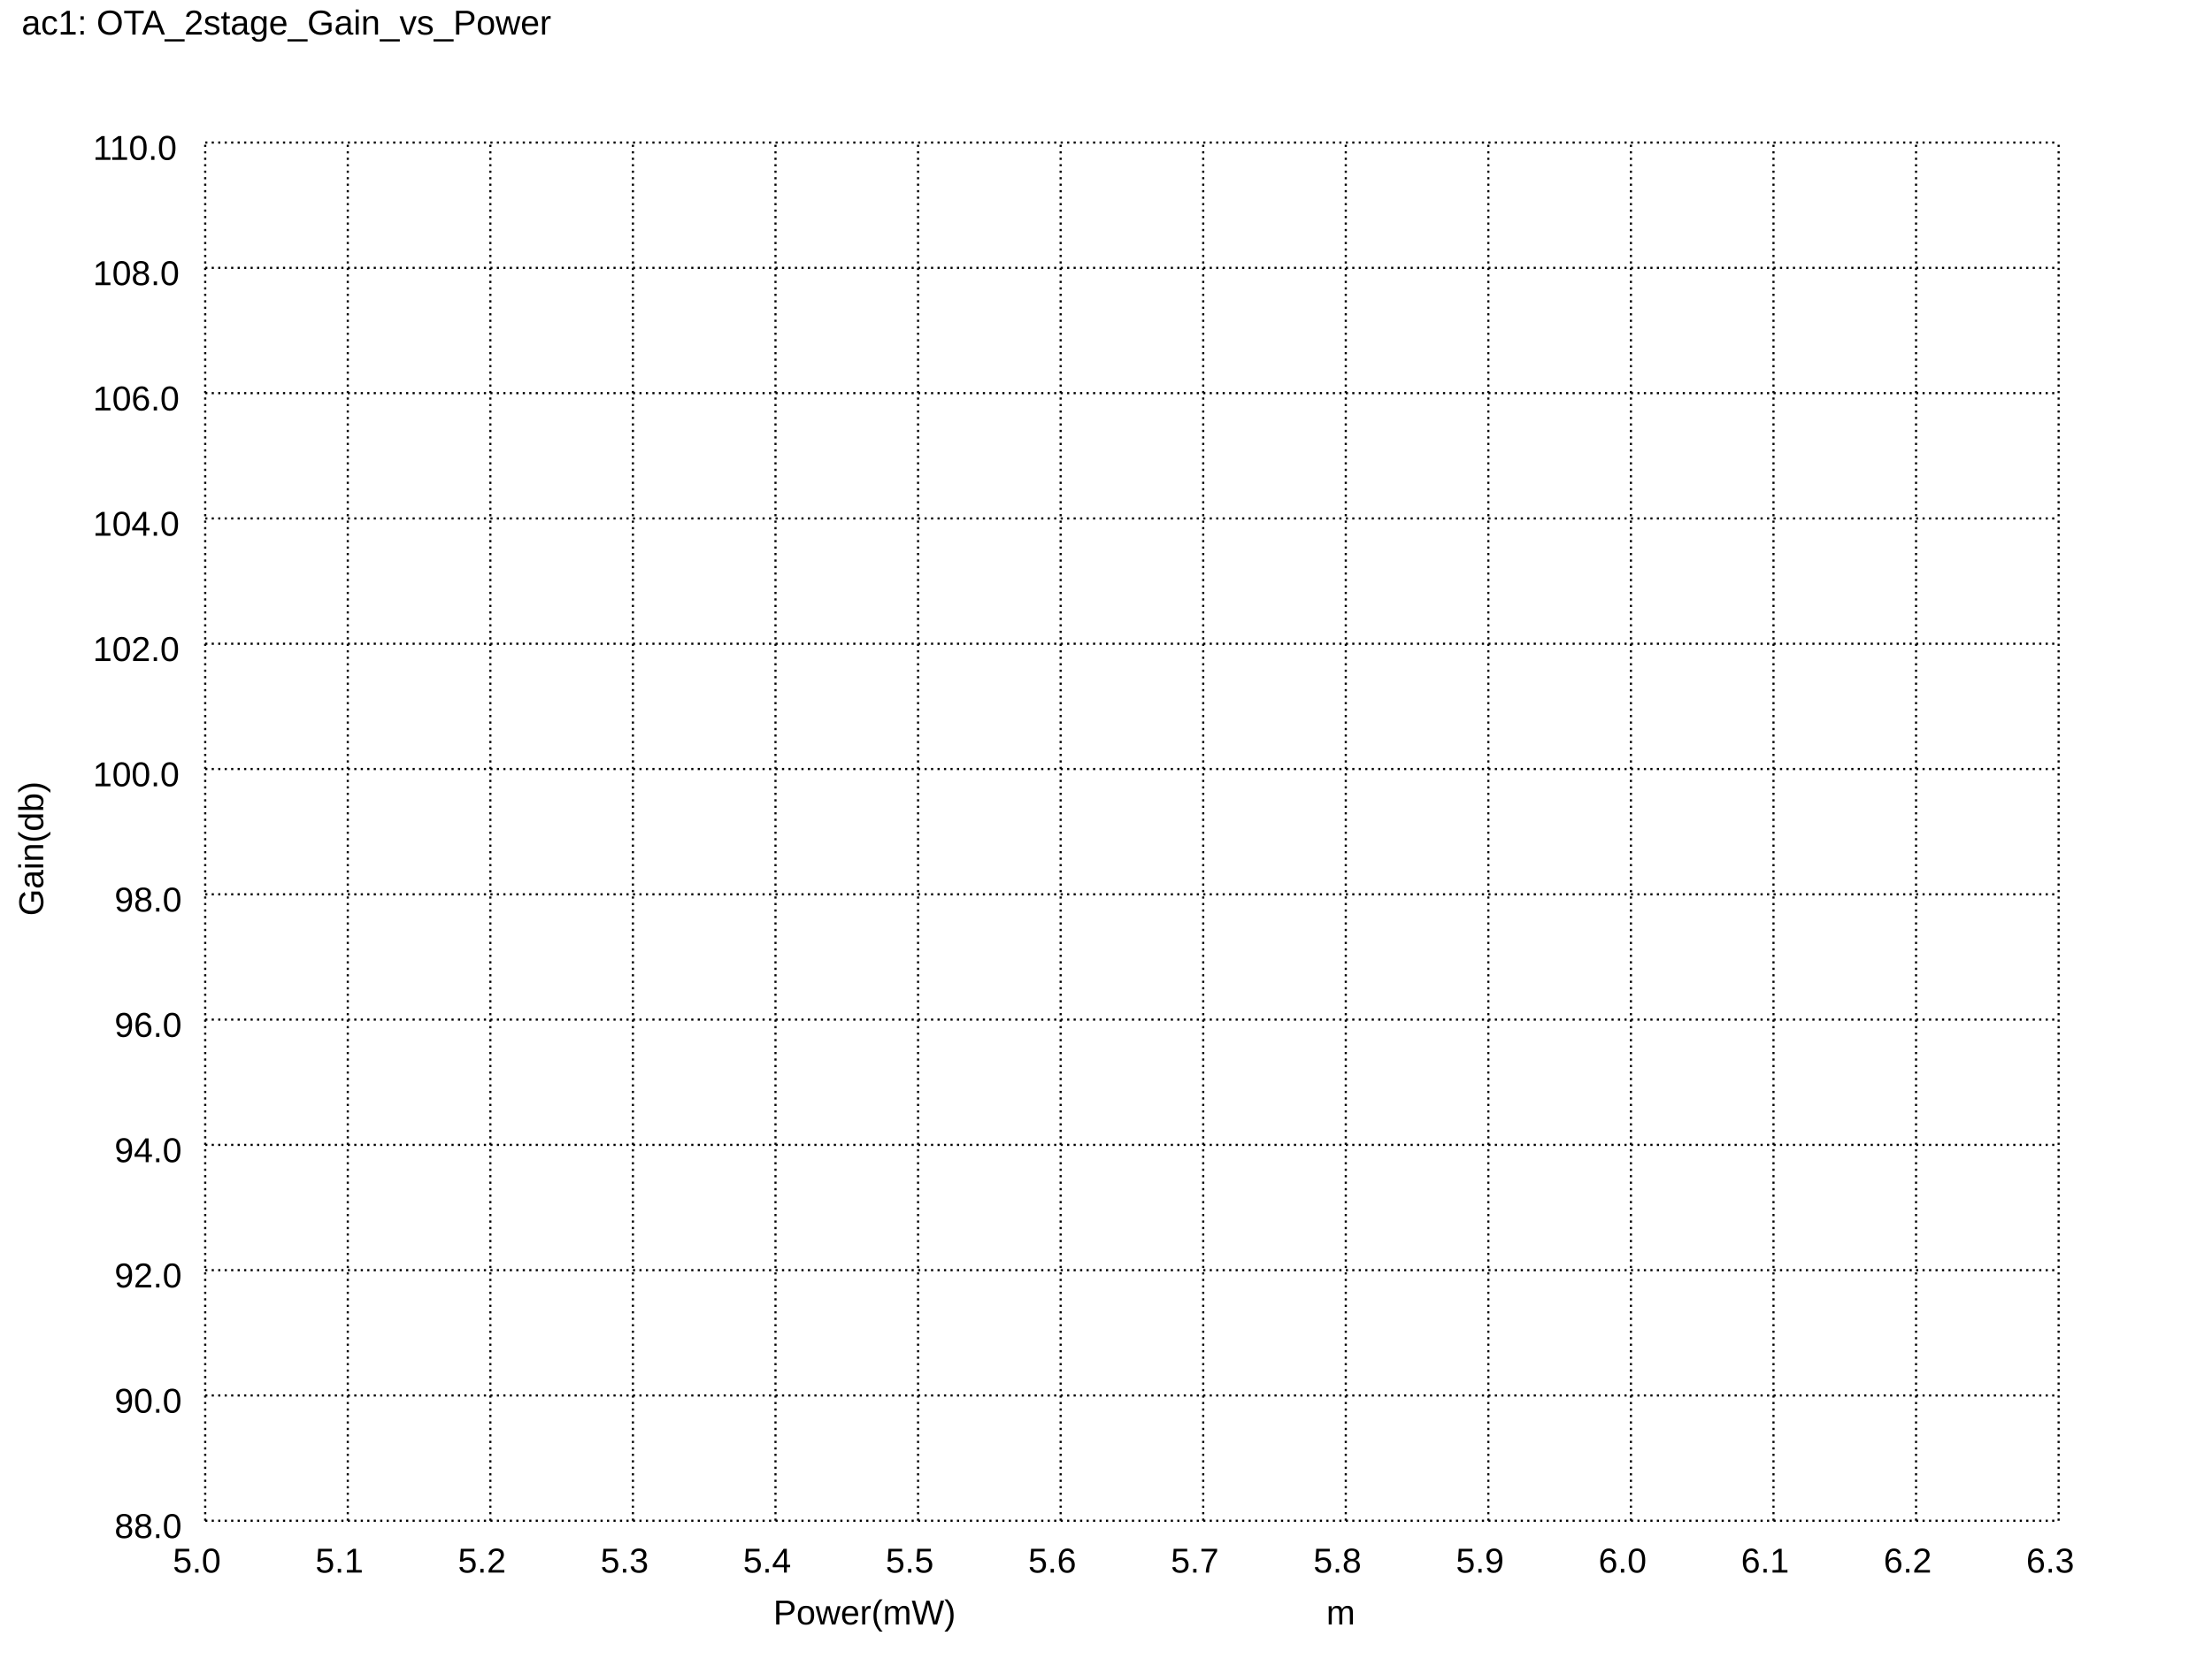
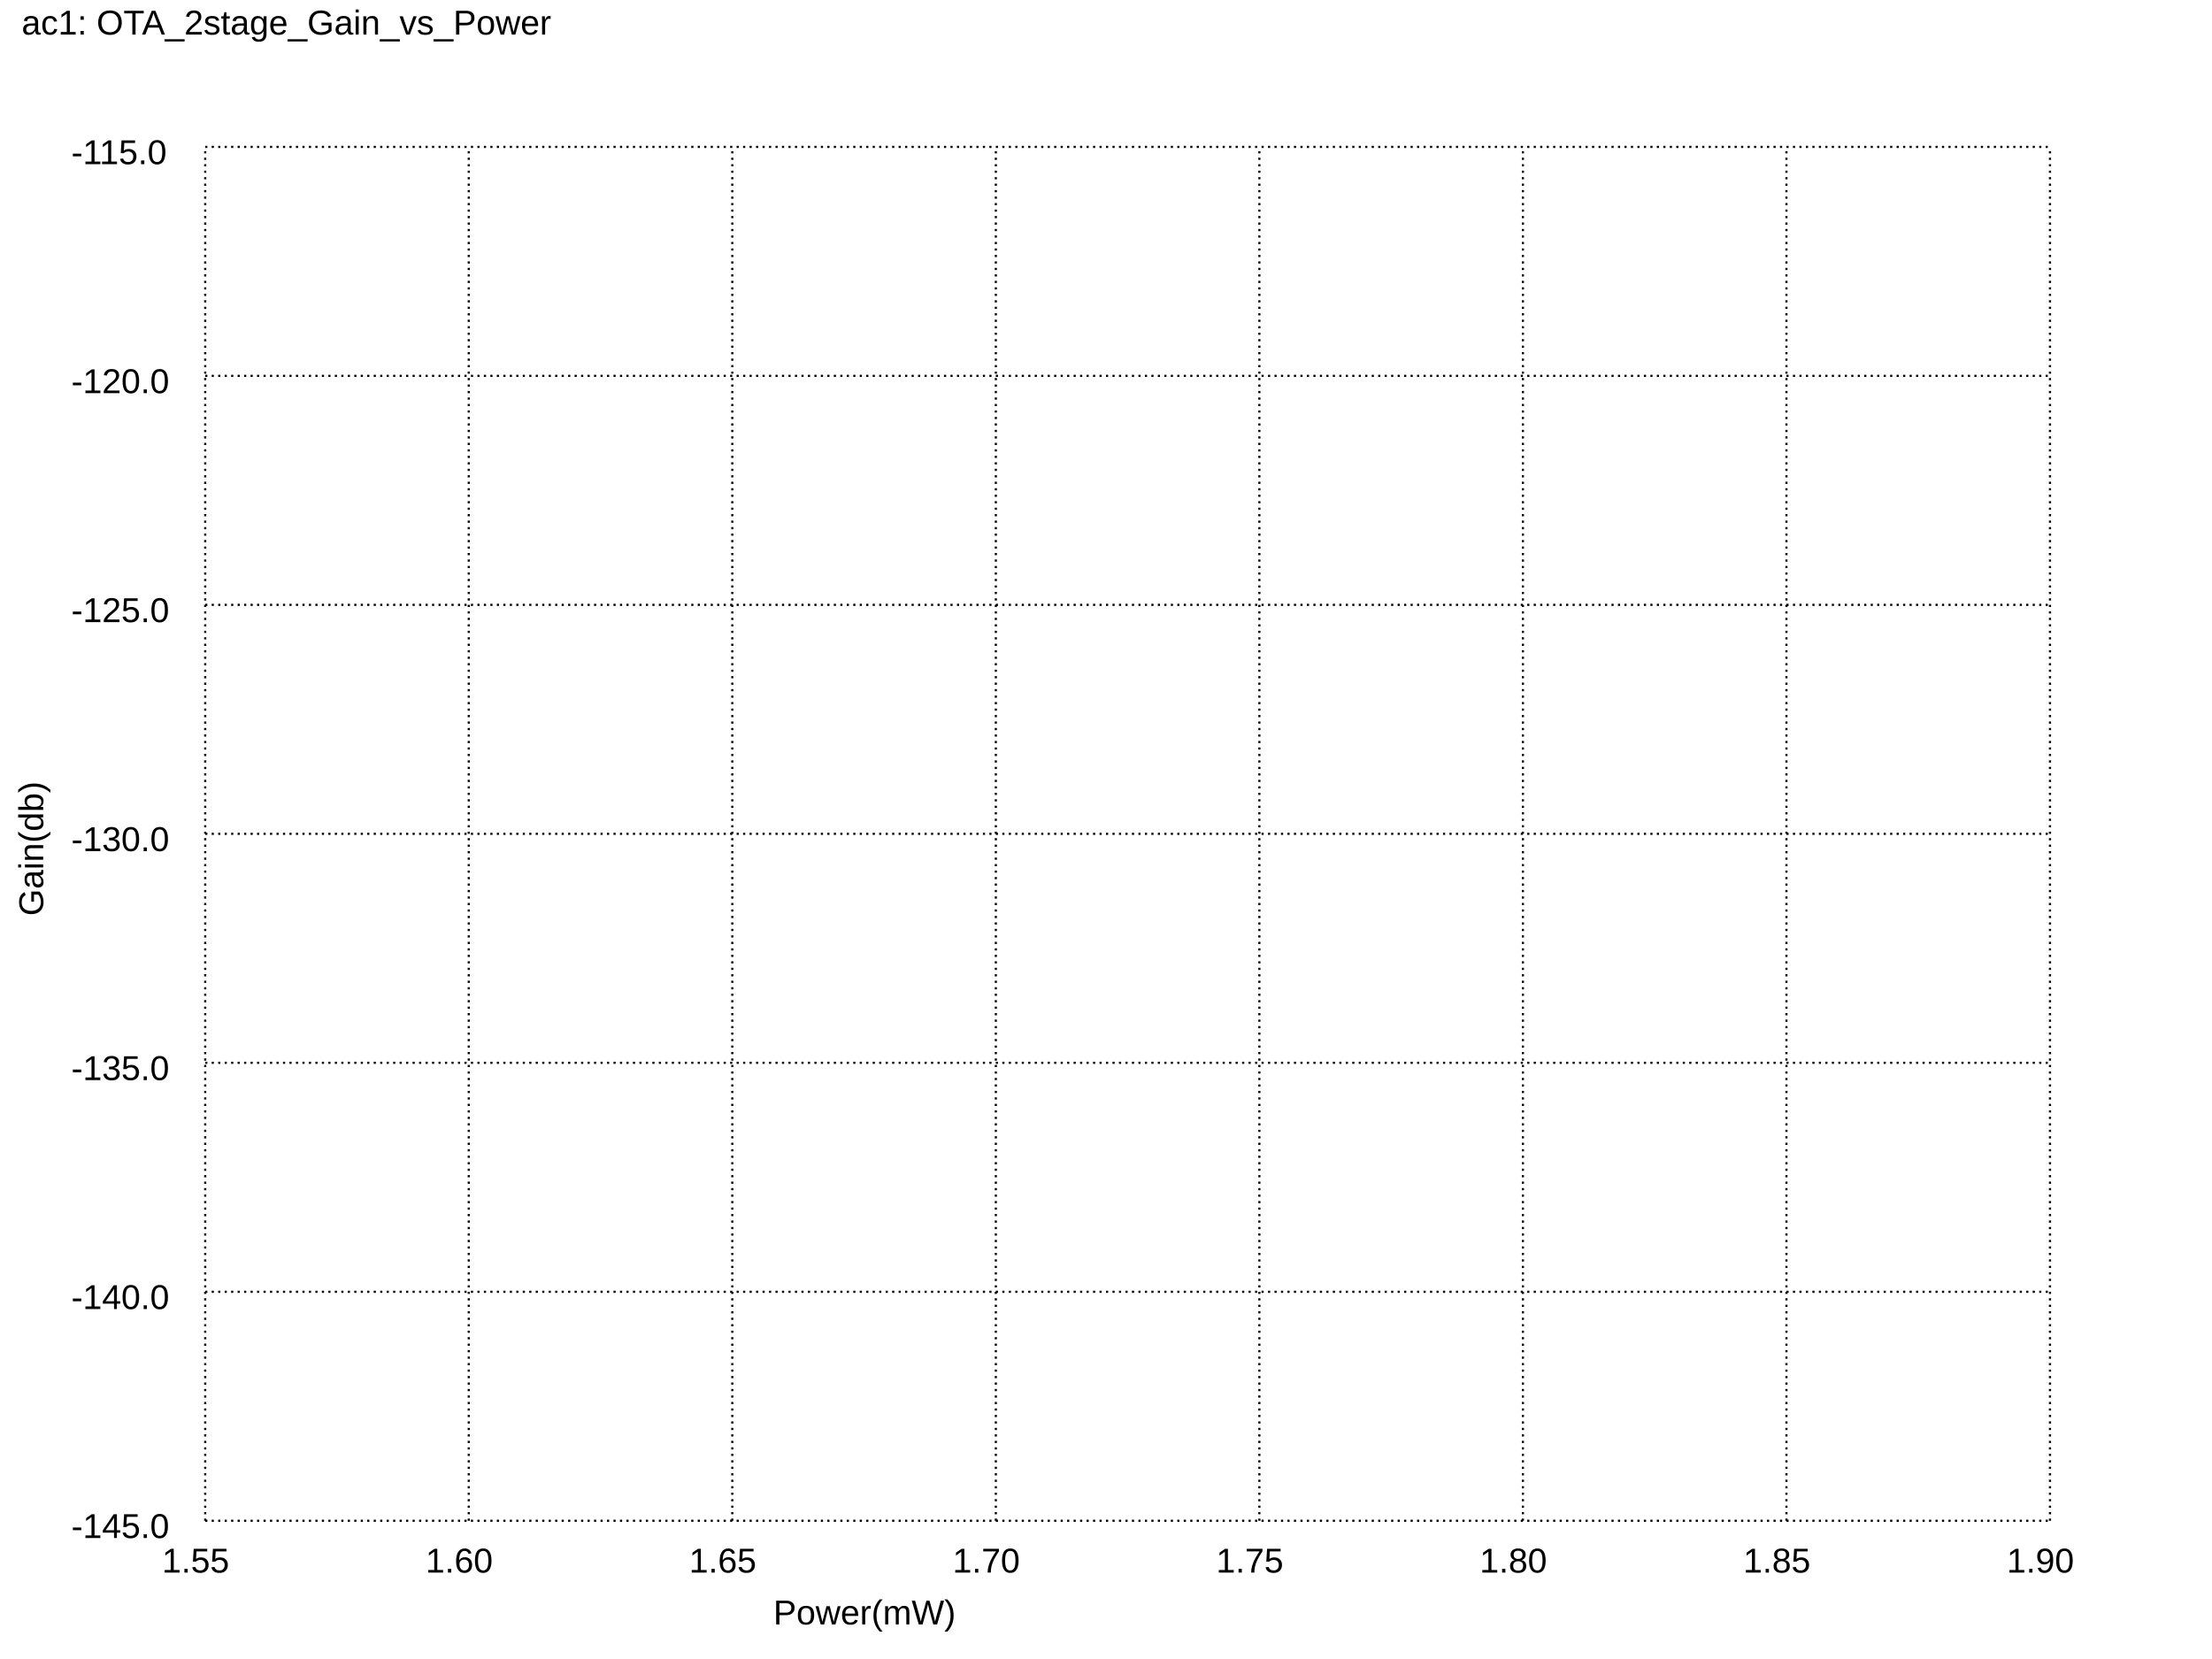
<svg xmlns="http://www.w3.org/2000/svg" version="1.1" width="100%" height="100%" viewBox="0 0 1024 768" style="fill: none; font-family: Arial;  font: Arial; ">
  <rect x="0" y="0" width="1024" height="768" fill="white" stroke="none" />
  <text stroke="none" fill="black" font-size="16" x="358" y="752">
Power(mW)
</text>
  <text transform="rotate(-90, 20, 424)" stroke="none" fill="black" font-size="16" x="20" y="424">
Gain(db)
</text>
  <text stroke="none" fill="black" font-size="16" x="10" y="16">
ac1: OTA_2stage_Gain_vs_Power
</text>
-   <path stroke="black" stroke-dasharray="1,2" d="M95 704l0 -638" />
-   <text stroke="none" fill="black" font-size="16" x="80" y="728">
- 5.0
+   <path stroke="black" stroke-dasharray="1,2" d="M95 704l0 -636" />
+   <text stroke="none" fill="black" font-size="16" x="75" y="728">
+ 1.55
</text>
-   <path stroke="black" stroke-dasharray="1,2" d="M161 704l0 -638" />
-   <text stroke="none" fill="black" font-size="16" x="146" y="728">
- 5.1
+   <path stroke="black" stroke-dasharray="1,2" d="M217 704l0 -636" />
+   <text stroke="none" fill="black" font-size="16" x="197" y="728">
+ 1.60
</text>
-   <path stroke="black" stroke-dasharray="1,2" d="M227 704l0 -638" />
-   <text stroke="none" fill="black" font-size="16" x="212" y="728">
- 5.2
+   <path stroke="black" stroke-dasharray="1,2" d="M339 704l0 -636" />
+   <text stroke="none" fill="black" font-size="16" x="319" y="728">
+ 1.65
</text>
-   <path stroke="black" stroke-dasharray="1,2" d="M293 704l0 -638" />
-   <text stroke="none" fill="black" font-size="16" x="278" y="728">
- 5.3
+   <path stroke="black" stroke-dasharray="1,2" d="M461 704l0 -636" />
+   <text stroke="none" fill="black" font-size="16" x="441" y="728">
+ 1.70
</text>
-   <path stroke="black" stroke-dasharray="1,2" d="M359 704l0 -638" />
-   <text stroke="none" fill="black" font-size="16" x="344" y="728">
- 5.4
+   <path stroke="black" stroke-dasharray="1,2" d="M583 704l0 -636" />
+   <text stroke="none" fill="black" font-size="16" x="563" y="728">
+ 1.75
</text>
-   <path stroke="black" stroke-dasharray="1,2" d="M425 704l0 -638" />
-   <text stroke="none" fill="black" font-size="16" x="410" y="728">
- 5.5
+   <path stroke="black" stroke-dasharray="1,2" d="M705 704l0 -636" />
+   <text stroke="none" fill="black" font-size="16" x="685" y="728">
+ 1.80
</text>
-   <path stroke="black" stroke-dasharray="1,2" d="M491 704l0 -638" />
-   <text stroke="none" fill="black" font-size="16" x="476" y="728">
- 5.6
+   <path stroke="black" stroke-dasharray="1,2" d="M827 704l0 -636" />
+   <text stroke="none" fill="black" font-size="16" x="807" y="728">
+ 1.85
</text>
-   <path stroke="black" stroke-dasharray="1,2" d="M557 704l0 -638" />
-   <text stroke="none" fill="black" font-size="16" x="542" y="728">
- 5.7
- </text>
-   <path stroke="black" stroke-dasharray="1,2" d="M623 704l0 -638" />
-   <text stroke="none" fill="black" font-size="16" x="608" y="728">
- 5.8
- </text>
-   <path stroke="black" stroke-dasharray="1,2" d="M689 704l0 -638" />
-   <text stroke="none" fill="black" font-size="16" x="674" y="728">
- 5.9
- </text>
-   <path stroke="black" stroke-dasharray="1,2" d="M755 704l0 -638" />
-   <text stroke="none" fill="black" font-size="16" x="740" y="728">
- 6.0
- </text>
-   <path stroke="black" stroke-dasharray="1,2" d="M821 704l0 -638" />
-   <text stroke="none" fill="black" font-size="16" x="806" y="728">
- 6.1
- </text>
-   <path stroke="black" stroke-dasharray="1,2" d="M887 704l0 -638" />
-   <text stroke="none" fill="black" font-size="16" x="872" y="728">
- 6.2
- </text>
-   <path stroke="black" stroke-dasharray="1,2" d="M953 704l0 -638" />
-   <text stroke="none" fill="black" font-size="16" x="938" y="728">
- 6.3
+   <path stroke="black" stroke-dasharray="1,2" d="M949 704l0 -636" />
+   <text stroke="none" fill="black" font-size="16" x="929" y="728">
+ 1.90
</text>
  <text stroke="none" fill="black" font-size="16" x="614" y="752">
- m     
+      
</text>
-   <path stroke="black" stroke-dasharray="1,2" d="M95 704l858 0" />
-   <text stroke="none" fill="black" font-size="16" x="53" y="712">
- 88.0
+   <path stroke="black" stroke-dasharray="1,2" d="M95 704l854 0" />
+   <text stroke="none" fill="black" font-size="16" x="33" y="712">
+ -145.0
</text>
-   <path stroke="black" stroke-dasharray="1,2" d="M95 646l858 0" />
-   <text stroke="none" fill="black" font-size="16" x="53" y="654">
- 90.0
+   <path stroke="black" stroke-dasharray="1,2" d="M95 598l854 0" />
+   <text stroke="none" fill="black" font-size="16" x="33" y="606">
+ -140.0
</text>
-   <path stroke="black" stroke-dasharray="1,2" d="M95 588l858 0" />
-   <text stroke="none" fill="black" font-size="16" x="53" y="596">
- 92.0
+   <path stroke="black" stroke-dasharray="1,2" d="M95 492l854 0" />
+   <text stroke="none" fill="black" font-size="16" x="33" y="500">
+ -135.0
</text>
-   <path stroke="black" stroke-dasharray="1,2" d="M95 530l858 0" />
-   <text stroke="none" fill="black" font-size="16" x="53" y="538">
- 94.0
+   <path stroke="black" stroke-dasharray="1,2" d="M95 386l854 0" />
+   <text stroke="none" fill="black" font-size="16" x="33" y="394">
+ -130.0
</text>
-   <path stroke="black" stroke-dasharray="1,2" d="M95 472l858 0" />
-   <text stroke="none" fill="black" font-size="16" x="53" y="480">
- 96.0
+   <path stroke="black" stroke-dasharray="1,2" d="M95 280l854 0" />
+   <text stroke="none" fill="black" font-size="16" x="33" y="288">
+ -125.0
</text>
-   <path stroke="black" stroke-dasharray="1,2" d="M95 414l858 0" />
-   <text stroke="none" fill="black" font-size="16" x="53" y="422">
- 98.0
+   <path stroke="black" stroke-dasharray="1,2" d="M95 174l854 0" />
+   <text stroke="none" fill="black" font-size="16" x="33" y="182">
+ -120.0
</text>
-   <path stroke="black" stroke-dasharray="1,2" d="M95 356l858 0" />
-   <text stroke="none" fill="black" font-size="16" x="43" y="364">
- 100.0
- </text>
-   <path stroke="black" stroke-dasharray="1,2" d="M95 298l858 0" />
-   <text stroke="none" fill="black" font-size="16" x="43" y="306">
- 102.0
- </text>
-   <path stroke="black" stroke-dasharray="1,2" d="M95 240l858 0" />
-   <text stroke="none" fill="black" font-size="16" x="43" y="248">
- 104.0
- </text>
-   <path stroke="black" stroke-dasharray="1,2" d="M95 182l858 0" />
-   <text stroke="none" fill="black" font-size="16" x="43" y="190">
- 106.0
- </text>
-   <path stroke="black" stroke-dasharray="1,2" d="M95 124l858 0" />
-   <text stroke="none" fill="black" font-size="16" x="43" y="132">
- 108.0
- </text>
-   <path stroke="black" stroke-dasharray="1,2" d="M95 66l858 0" />
-   <text stroke="none" fill="black" font-size="16" x="43" y="74">
- 110.0
+   <path stroke="black" stroke-dasharray="1,2" d="M95 68l854 0" />
+   <text stroke="none" fill="black" font-size="16" x="33" y="76">
+ -115.0
</text>
  <text stroke="none" fill="black" font-size="16" x="10" y="32">
     
</text>
</svg>
